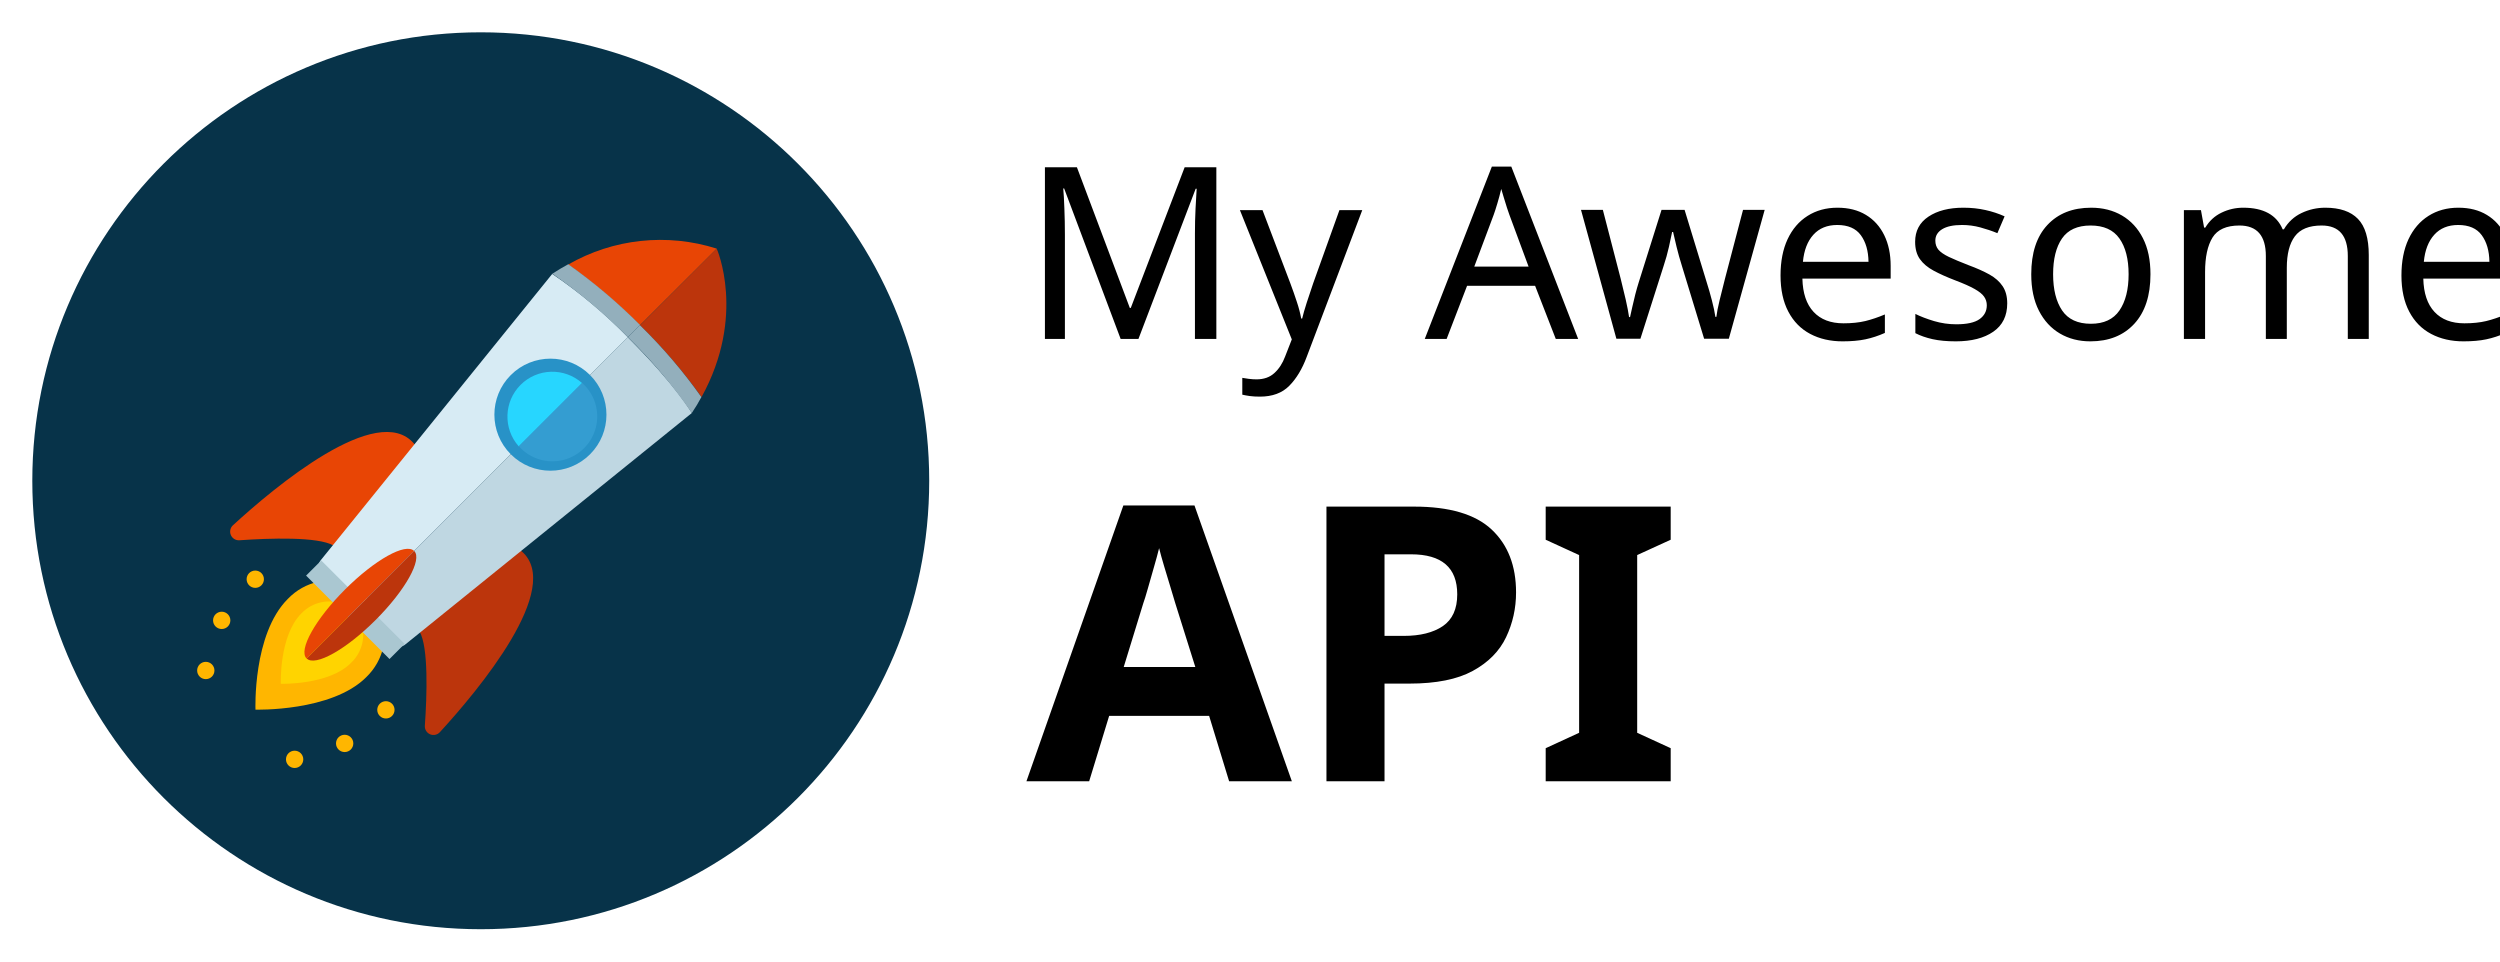
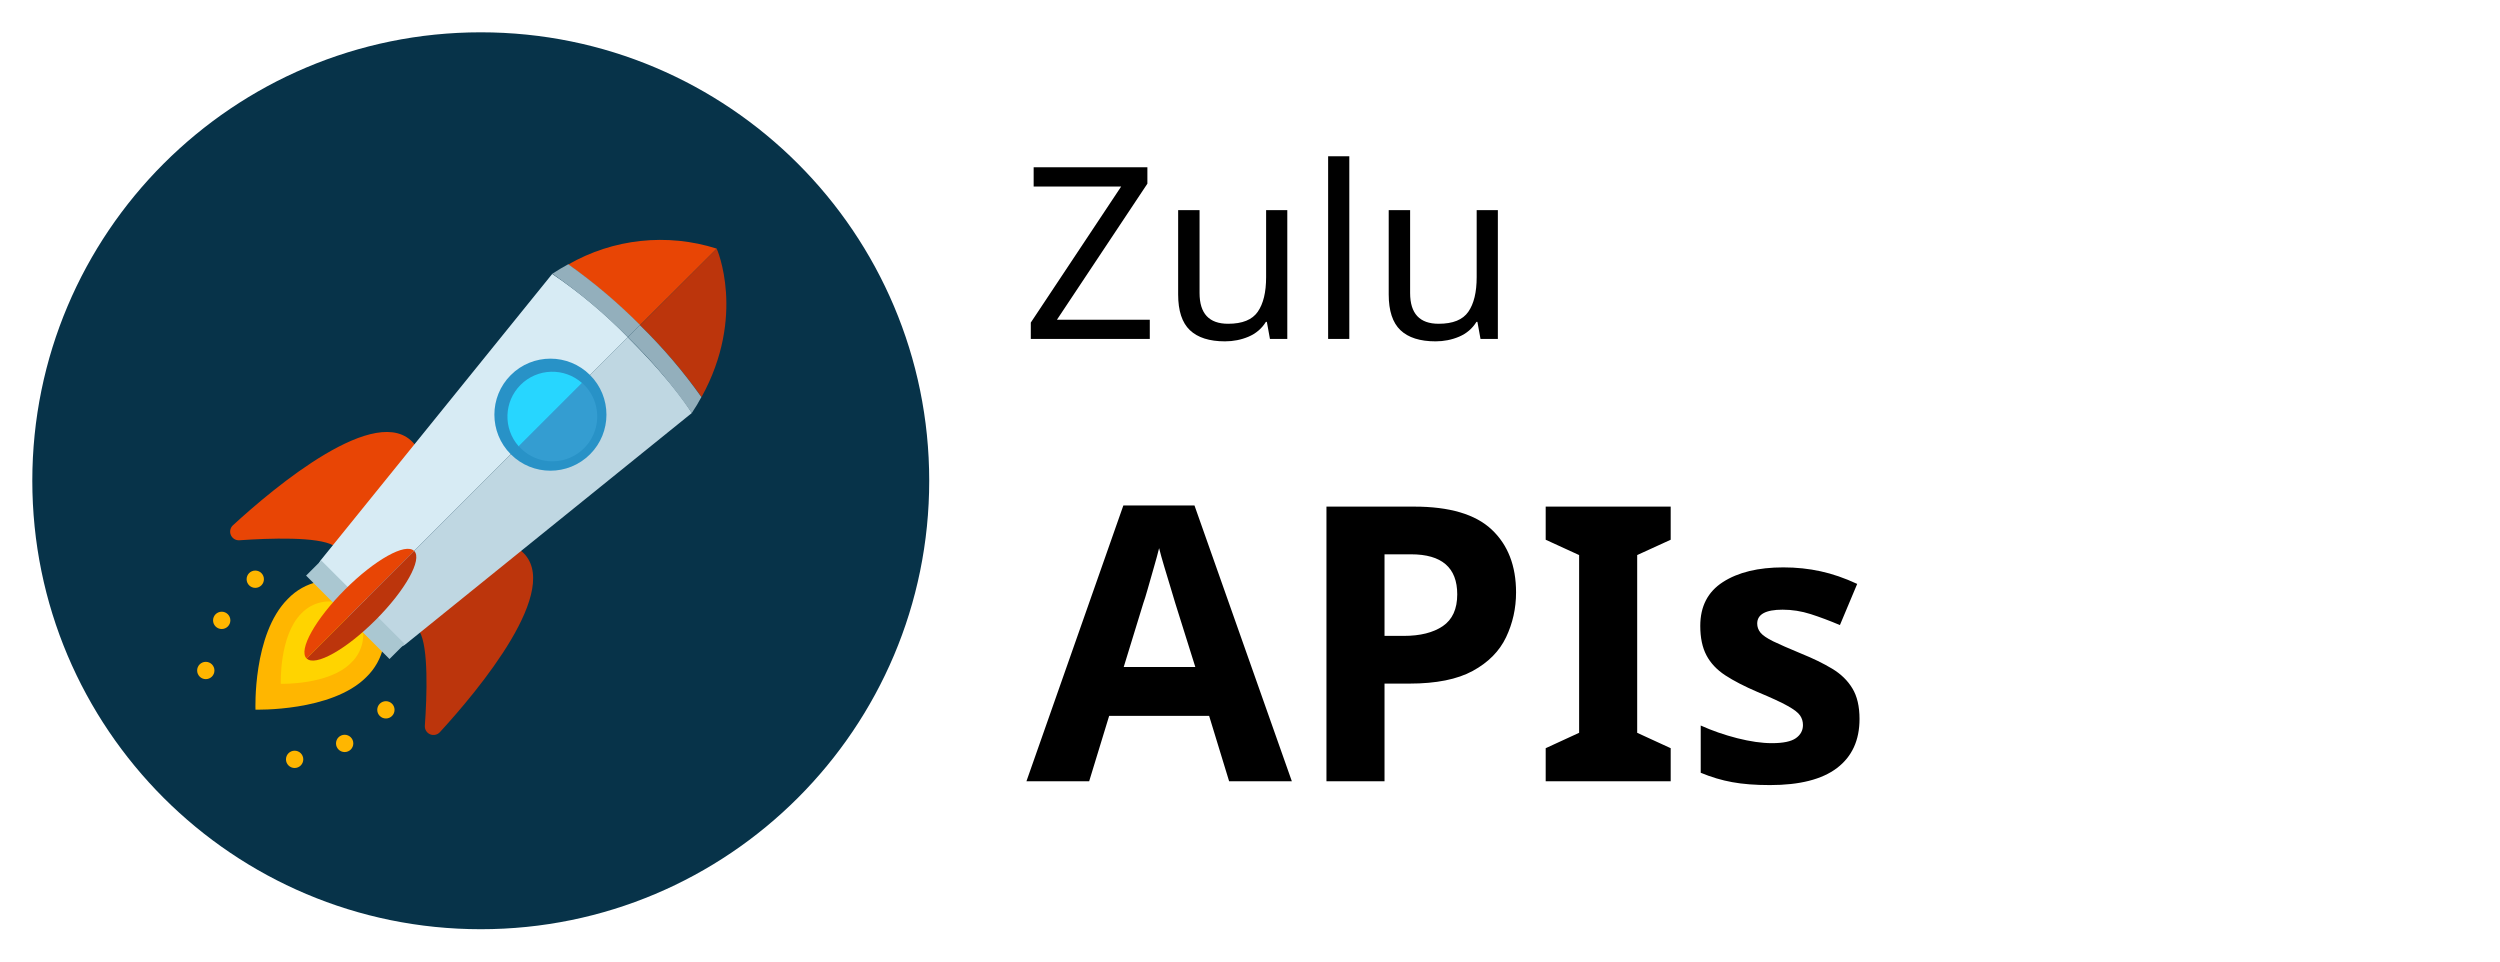
<svg xmlns="http://www.w3.org/2000/svg" width="520" height="200">
  <g>
  </g>
  <g>
    <rect fill="none" id="canvas_background" height="202" width="522" y="-1" x="-1" />
    <g display="none" overflow="visible" y="0" x="0" height="100%" width="100%" id="canvasGrid">
      <rect fill="url(#gridpattern)" stroke-width="0" y="0" x="0" height="100%" width="100%" />
    </g>
    <defs>
      <style>.cls-1{fill:#073349;}.cls-2{fill:#ffb600;}.cls-3{fill:#ffd400;}.cls-4{fill:#bc350c;}.cls-5{fill:#e84505;}.cls-6{fill:#d7ebf4;}.cls-7{fill:#bfd7e2;}.cls-8{fill:#93afbc;}.cls-9{fill:#2892c7;}.cls-10{fill:#27d6ff;}.cls-11{fill:#349dd1;}.cls-12{fill:#aac7d1;}</style>
    </defs>
    <g id="svg_34">
      <g transform="matrix(2.194787,0,0,2.194787,0,0) " id="svg_7">
        <g id="svg_8">
          <circle r="42.5" cy="45.562" cx="45.562" class="cls-1" id="svg_10" />
          <g id="svg_9">
            <path id="svg_12" d="m33.502,55.383a5.73,5.73 0 0 0 -6.23,1.38c-3.34,3.34 -3.06,10.49 -3.06,10.49s7.21,0.21 10.49,-3.07a5.74,5.74 0 0 0 1.38,-6.23l-2.58,-2.57z" class="cls-2" />
            <path id="svg_13" d="m32.562,57.263a3.64,3.64 0 0 0 -4,0.87c-2.12,2.12 -1.95,6.67 -1.95,6.67s4.58,0.14 6.67,-2a3.65,3.65 0 0 0 0.88,-4l-1.6,-1.54z" class="cls-3" />
            <path id="svg_14" d="m49.422,52.233c4.06,3.45 -4.12,13.22 -7.75,17.17a0.82,0.82 0 0 1 -1.41,-0.61c0.2,-2.84 0.36,-7.46 -0.5,-8.94c-1.54,-2.66 7.31,-9.61 9.66,-7.62z" class="cls-4" />
            <path id="svg_15" d="m39.233,42.042c-3.45,-4.06 -13.22,4.12 -17.17,7.75a0.82,0.82 0 0 0 0.61,1.41c2.84,-0.2 7.46,-0.36 8.94,0.5c2.66,1.54 9.61,-7.32 7.62,-9.66z" class="cls-5" />
            <path id="svg_16" d="m59.502,31.962a44.74,44.74 0 0 0 -7.17,-6l-21.88,27.06a1,1 0 0 0 0,1.36l3.32,3.31l25.73,-25.73z" class="cls-6" />
            <path id="svg_17" d="m33.773,57.693l3.34,3.34a1,1 0 0 0 1.35,0l27.1,-21.89s-1.35,-2.46 -6.07,-7.18l-25.72,25.73z" class="cls-7" />
            <path id="svg_18" d="m66.483,37.633c4.26,-7.72 1.44,-14.07 1.44,-14.07l-7.27,7.27a49.29,49.29 0 0 1 5.83,6.8z" class="cls-4" />
            <path id="svg_19" d="m60.653,30.812l7.27,-7.25a17.56,17.56 0 0 0 -14.08,1.51a51.93,51.93 0 0 1 6.81,5.76l0,-0.02z" class="cls-5" />
            <path id="svg_20" d="m59.502,31.962l1.16,-1.16a51.93,51.93 0 0 0 -6.81,-5.76c-0.5,0.27 -1,0.57 -1.51,0.9a51.52,51.52 0 0 1 7.16,6.02z" class="cls-8" />
            <path id="svg_21" d="m59.502,31.962a47.83,47.83 0 0 1 6.06,7.18c0.34,-0.51 0.64,-1 0.91,-1.51a49.29,49.29 0 0 0 -5.83,-6.82l-1.14,1.15z" class="cls-8" />
            <path id="svg_22" d="m31.843,70.453a0.82,0.82 0 1 0 0.82,-0.82a0.82,0.82 0 0 0 -0.82,0.82" class="cls-2" />
            <path id="svg_23" d="m27.102,71.963a0.82,0.82 0 1 0 0.82,-0.82a0.82,0.82 0 0 0 -0.82,0.82" class="cls-2" />
            <path id="svg_24" d="m35.752,67.272a0.82,0.82 0 1 0 0.82,-0.82a0.82,0.82 0 0 0 -0.82,0.82" class="cls-2" />
            <path id="svg_25" d="m21.012,59.612a0.82,0.82 0 1 1 0.82,-0.82a0.82,0.82 0 0 1 -0.82,0.82" class="cls-2" />
            <path id="svg_26" d="m19.503,64.362a0.82,0.82 0 1 1 0.82,-0.82a0.82,0.82 0 0 1 -0.82,0.82" class="cls-2" />
            <path id="svg_27" d="m24.192,55.712a0.82,0.82 0 1 1 0.82,-0.82a0.82,0.82 0 0 1 -0.82,0.82" class="cls-2" />
            <circle id="svg_28" transform="rotate(-45 -11.7175,48.39251) " r="5.31" cy="87.133" cx="39.883" class="cls-9" />
            <path id="svg_29" d="m49.163,42.303a4.25,4.25 0 0 1 6,-6" class="cls-10" />
            <path id="svg_30" d="m55.172,36.292a4.25,4.25 0 1 1 -6,6" class="cls-11" />
            <rect id="svg_31" transform="rotate(45 50.7225,-6.0975) " height="2.03" width="11.18" y="50.112" x="78.252" class="cls-12" />
            <path id="svg_32" d="m29.052,62.403c-0.8,-0.8 0.84,-3.73 3.65,-6.54s5.74,-4.45 6.54,-3.65" class="cls-5" />
            <path id="svg_33" d="m39.252,52.212c0.8,0.8 -0.84,3.73 -3.65,6.54s-5.74,4.45 -6.54,3.65" class="cls-4" />
          </g>
        </g>
      </g>
    </g>
-     <text style="cursor: move;" font-weight="normal" xml:space="preserve" text-anchor="start" font-family="Oswald, sans-serif" font-size="50" id="svg_35" y="70.5" x="212.5" stroke-width="0" stroke="#000" fill="#000000">My Awesome</text>
-     <text font-weight="bold" xml:space="preserve" text-anchor="start" font-family="Oswald, sans-serif" font-size="80" id="svg_36" y="162.5" x="213.5" stroke-width="0" stroke="#000" fill="#000000">API</text>
+     <text style="cursor: move;" font-weight="normal" xml:space="preserve" text-anchor="start" font-family="Oswald, sans-serif" font-size="50" id="svg_35" y="70.5" x="212.5" stroke-width="0" stroke="#000" fill="#000000">Zulu</text>
+     <text font-weight="bold" xml:space="preserve" text-anchor="start" font-family="Oswald, sans-serif" font-size="80" id="svg_36" y="162.5" x="213.5" stroke-width="0" stroke="#000" fill="#000000">APIs</text>
    <rect id="svg_37" height="332" width="609" y="-47.5" x="-68.5" fill-opacity="null" stroke-opacity="null" stroke-width="null" stroke="null" fill="none" />
    <rect id="svg_38" height="36" width="106" y="216.5" x="373.5" fill-opacity="null" stroke-opacity="null" stroke-width="null" stroke="null" fill="none" />
    <rect id="svg_39" height="203" width="586" y="-2.5" x="0.5" fill-opacity="null" stroke-opacity="null" stroke-width="null" stroke="null" fill="none" />
  </g>
</svg>
